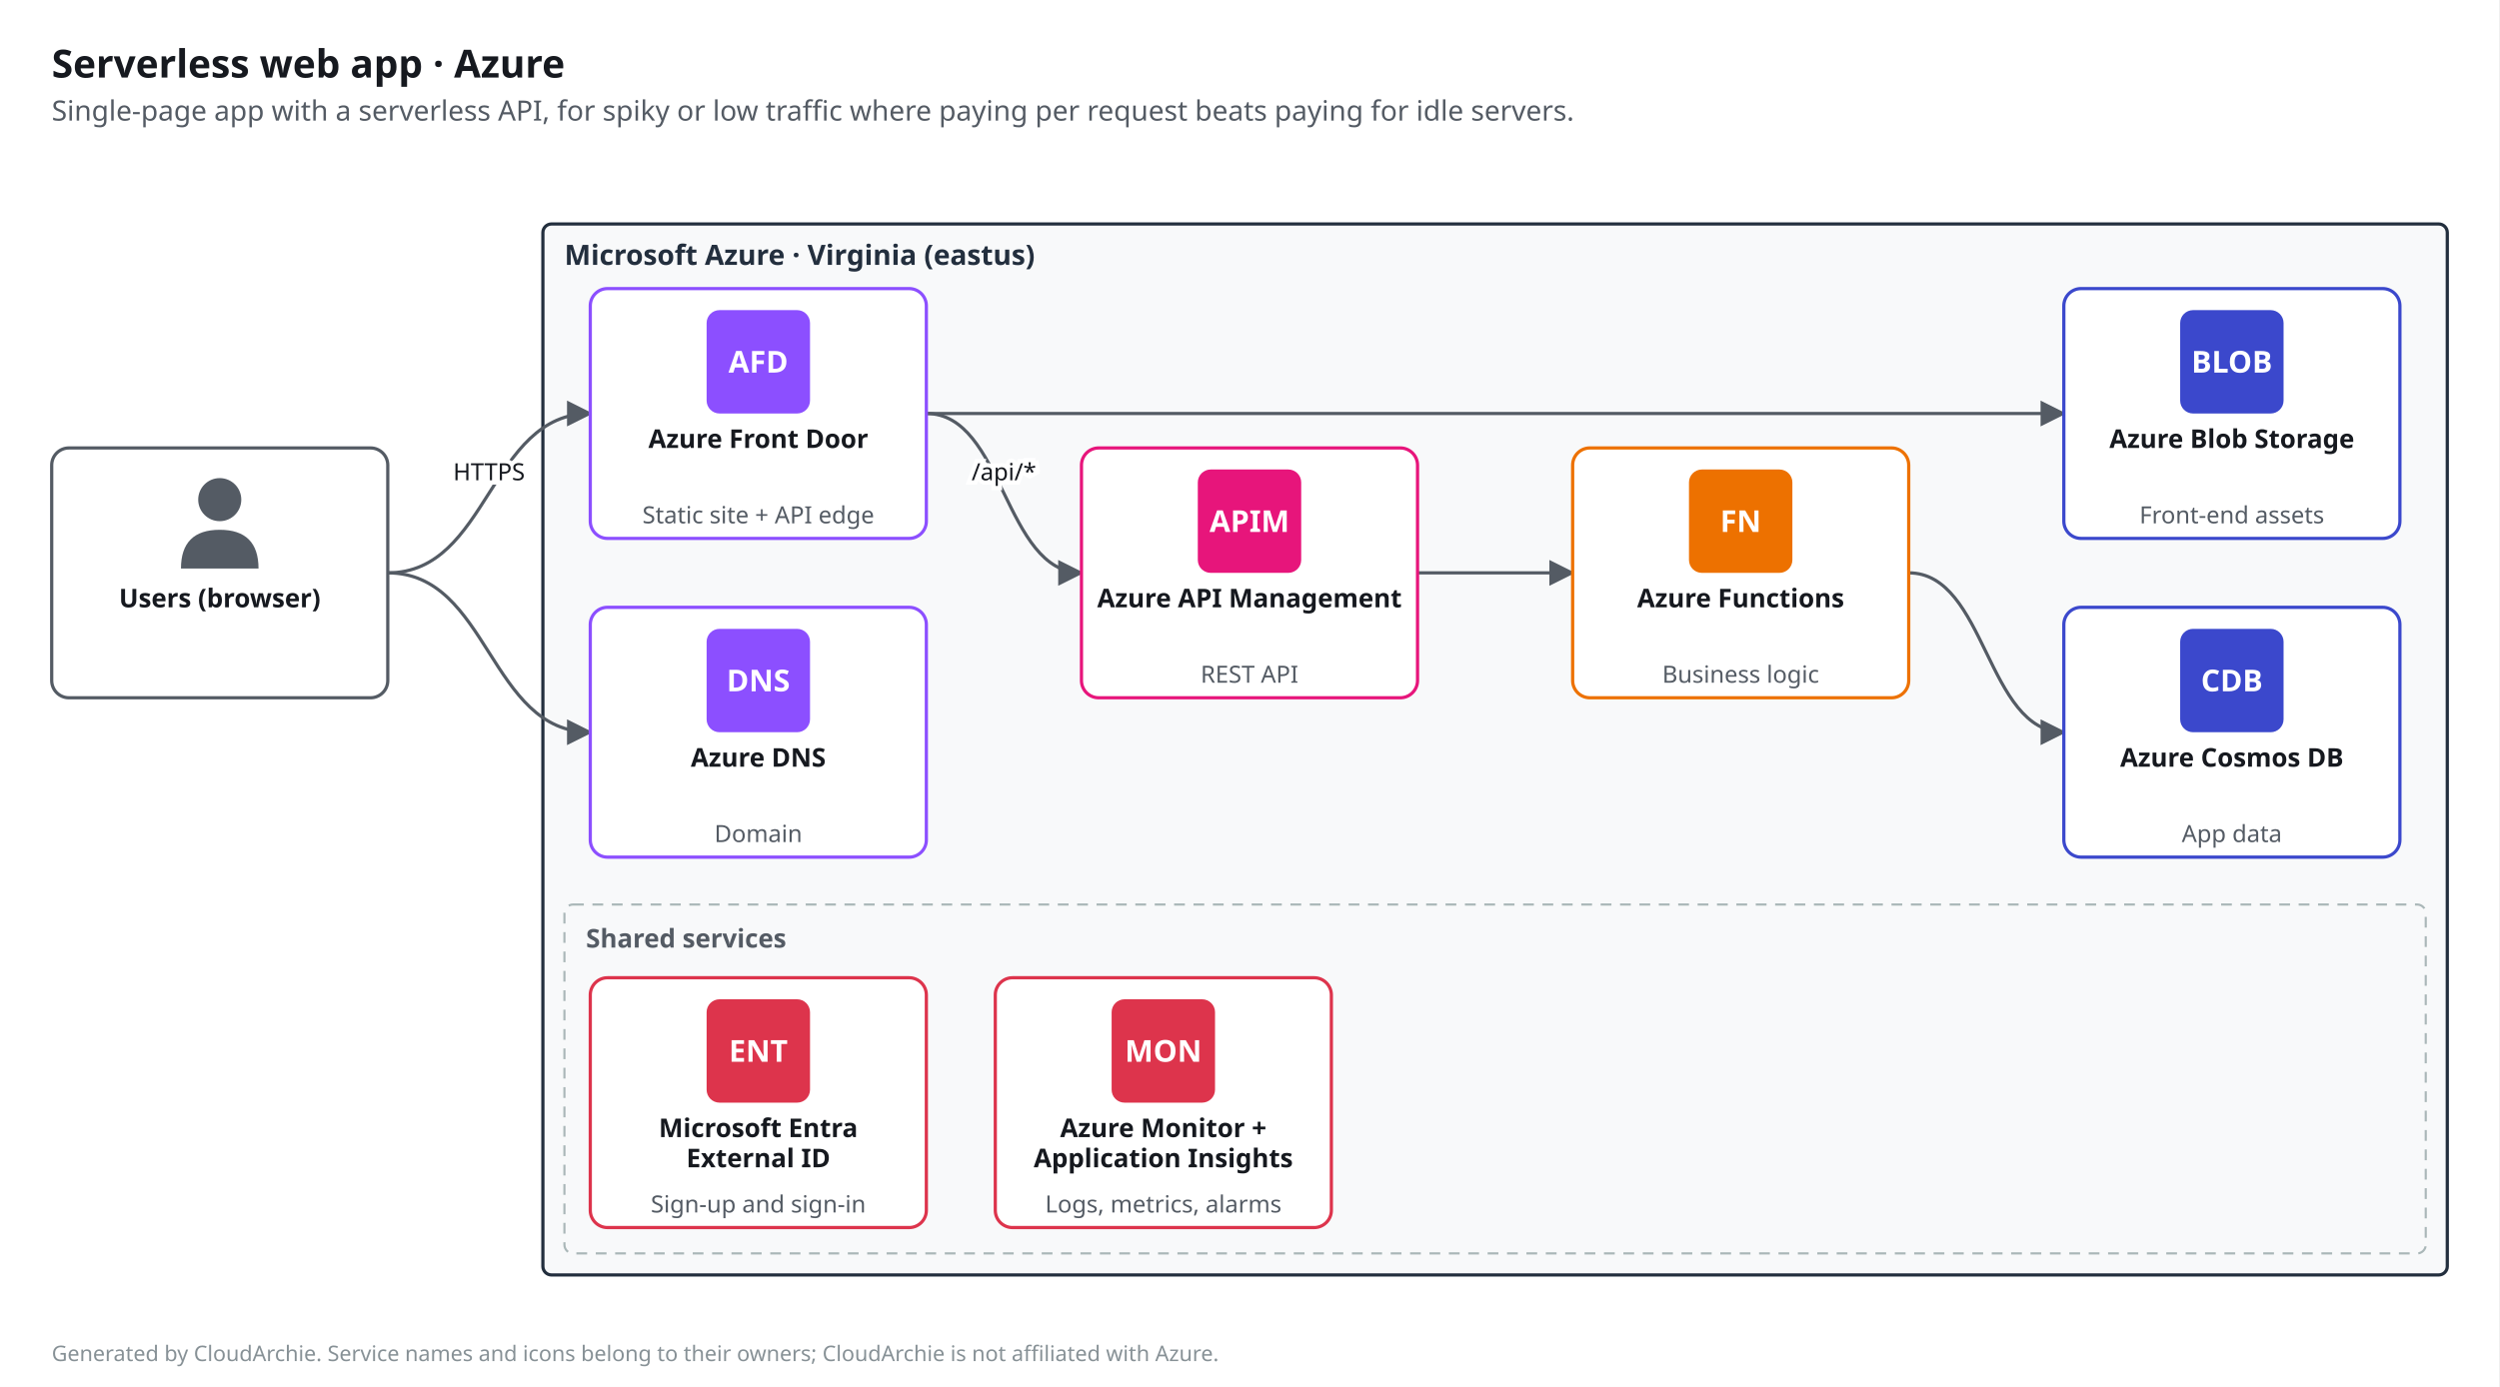
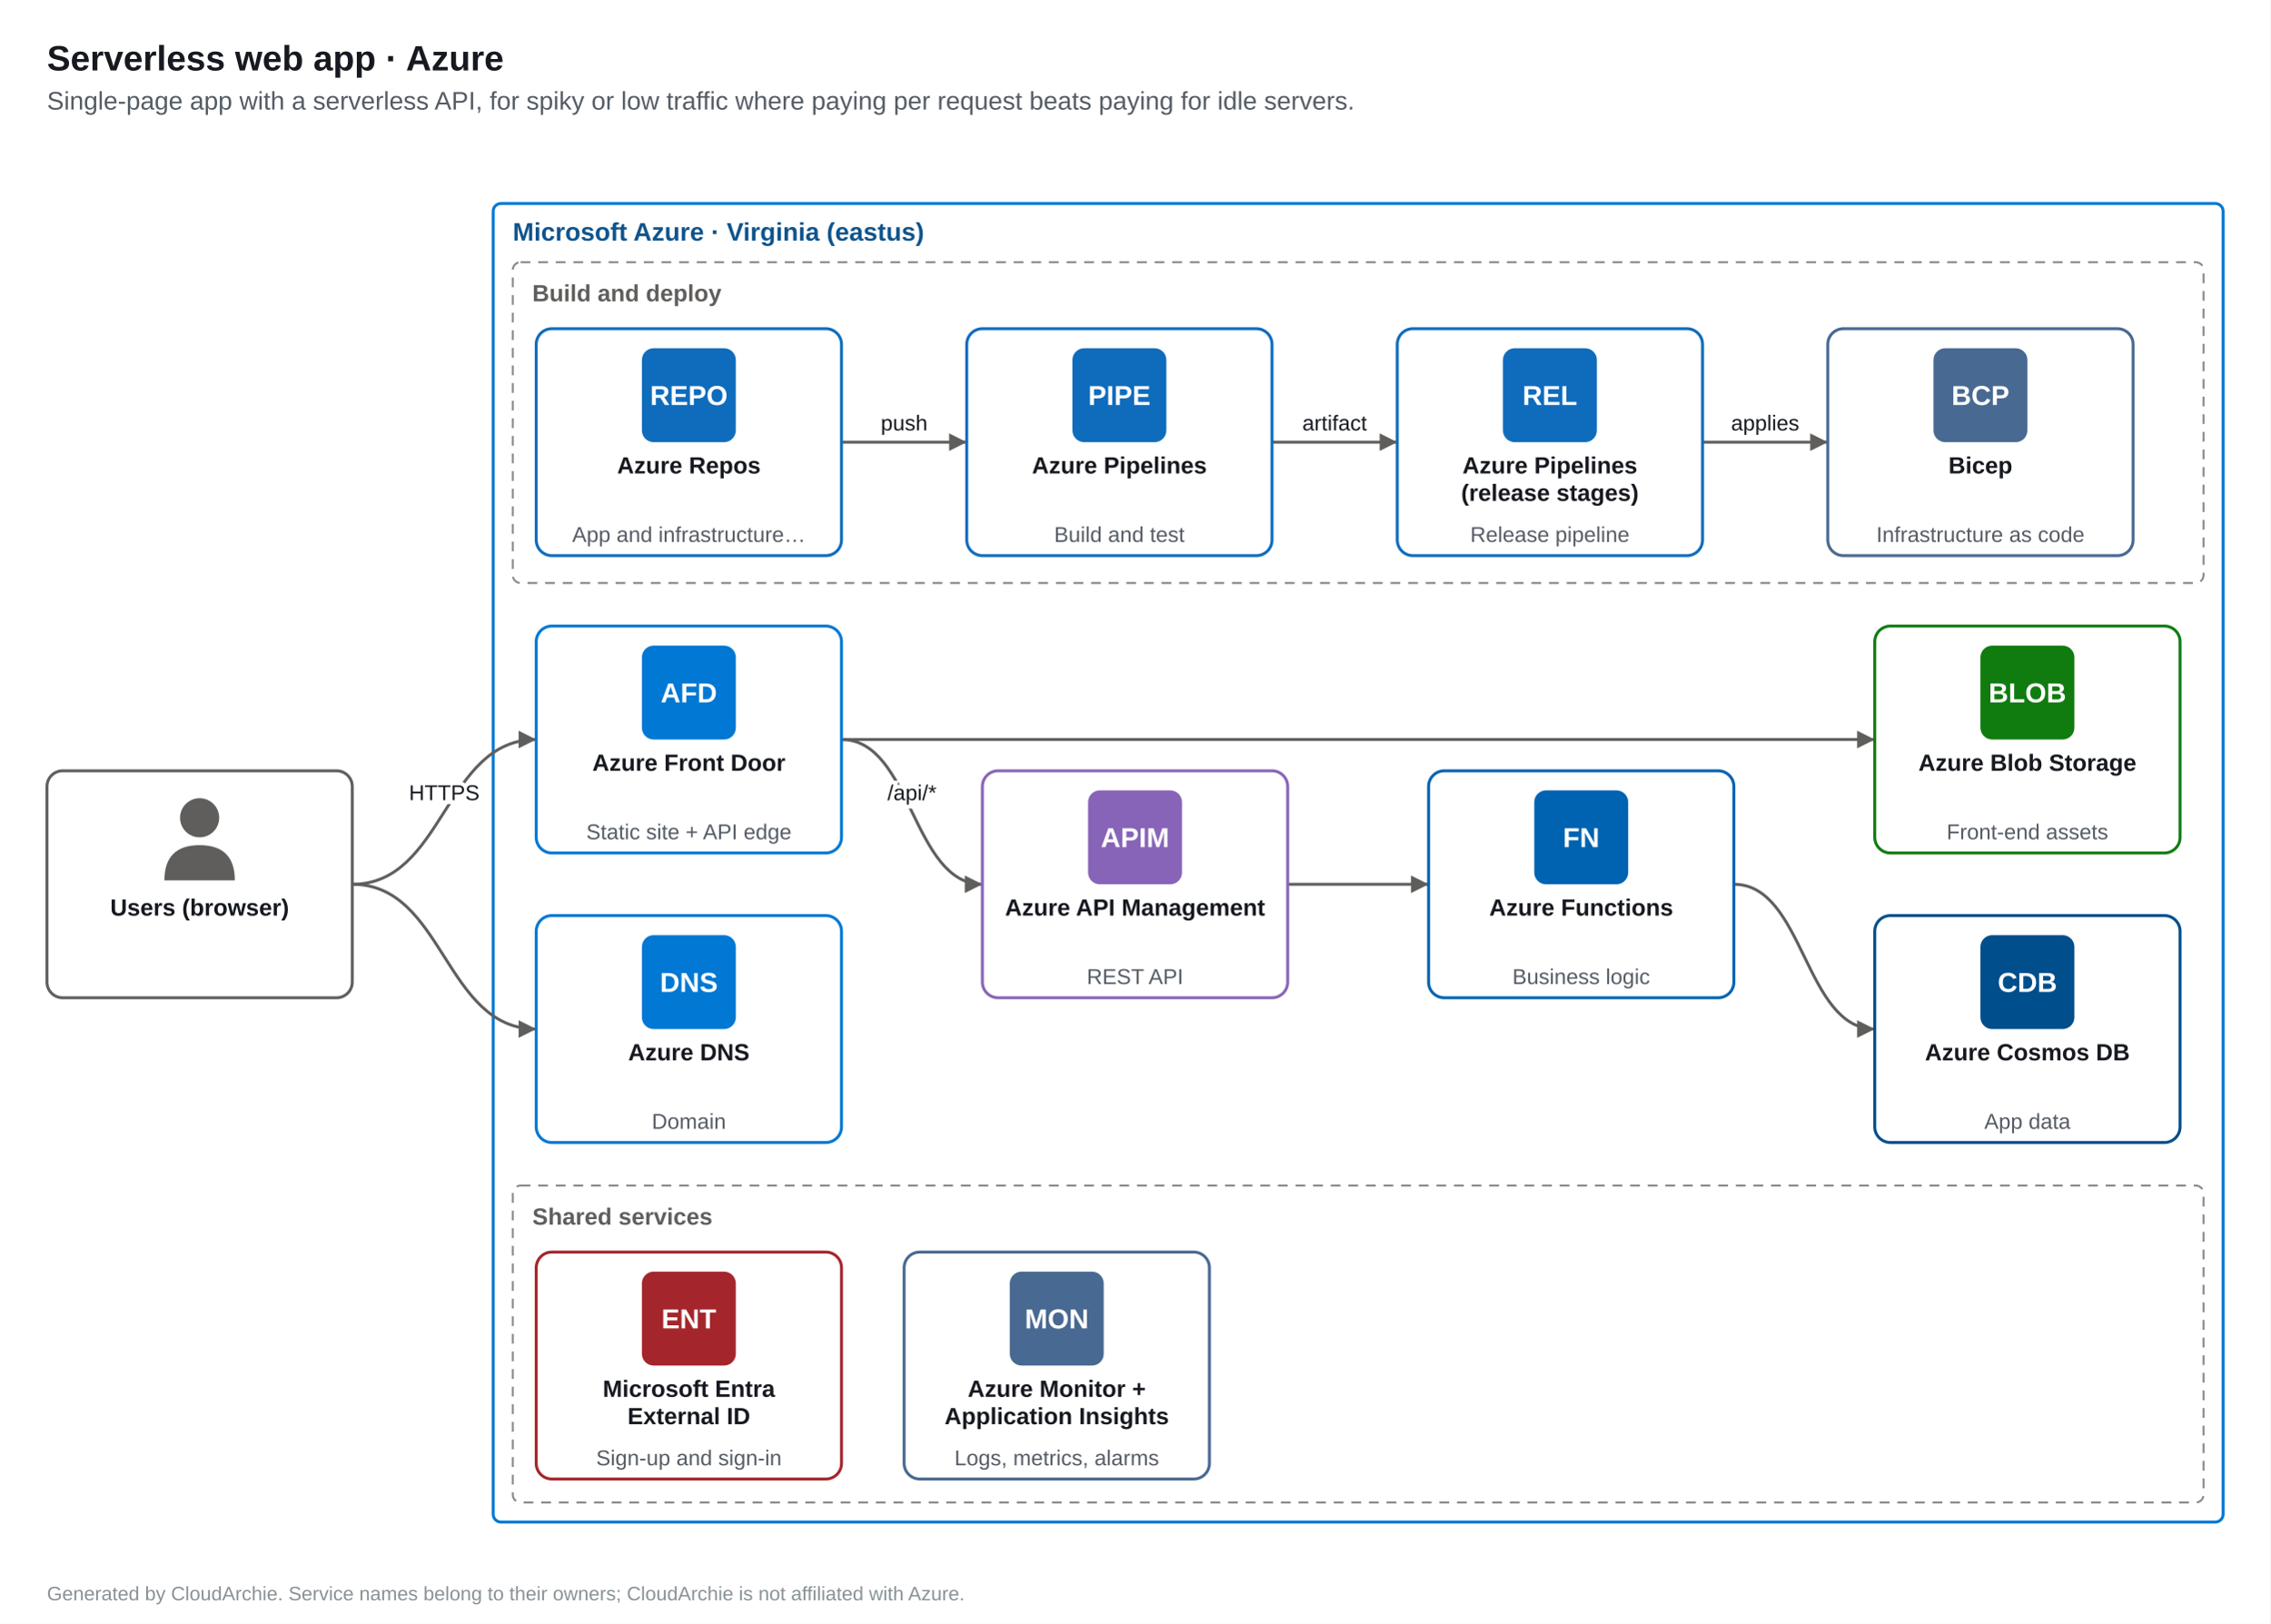
- <svg xmlns="http://www.w3.org/2000/svg" width="1160" height="644" viewBox="0 0 1160 644" role="img" aria-label="Serverless web app on Azure">
-   <style>.bg{fill:#ffffff}
- .title{font:600 18px sans-serif;fill:#16191f}
- .subtitle{font:13px sans-serif;fill:#545b64}
- .cloud{fill:#f8f9fa;stroke:#232f3e;stroke-width:1.5}
- .cloud-label{font:600 13px sans-serif;fill:#232f3e}
- .band{fill:none;stroke:#aab7b8;stroke-dasharray:5 4}
- .band-label{font:600 12px sans-serif;fill:#545b64}
- .node-box{fill:#ffffff;stroke-width:1.5}
- .badge{font:700 14px sans-serif;fill:#ffffff}
- .service{font:600 12px sans-serif;fill:#16191f}
- .label{font:11px sans-serif;fill:#545b64}
- .fidelity{font:italic 10px sans-serif;fill:#b0084d}
- .edge{fill:none;stroke:#545b64;stroke-width:1.5}
- .edge-label{font:11px sans-serif;fill:#16191f;paint-order:stroke;stroke:#ffffff;stroke-width:4}
- .footer{font:10px sans-serif;fill:#879196}</style>
-   <defs>
-     <marker id="arrow" viewBox="0 0 10 10" refX="9" refY="5" markerWidth="8" markerHeight="8" orient="auto-start-reverse">
-       <path d="M0,0 L10,5 L0,10 z" fill="#545b64" />
-     </marker>
-   </defs>
-   <rect class="bg" width="1160" height="644" />
-   <text class="title" x="24" y="36">Serverless web app · Azure</text>
-   <text class="subtitle" x="24" y="56">Single-page app with a serverless API, for spiky or low traffic where paying per request beats paying for idle servers.</text>
-   <rect class="cloud" x="252" y="104" width="884" height="488" rx="4" />
-   <text class="cloud-label" x="262" y="123">Microsoft Azure · Virginia (eastus)</text>
-   <rect class="band" x="262" y="420" width="864" height="162" rx="4" />
-   <text class="band-label" x="272" y="440">Shared services</text>
-   <path class="edge" d="M180,266 C227,266 227,340 274,340" marker-end="url(#arrow)" />
-   <path class="edge" d="M180,266 C227,266 227,192 274,192" marker-end="url(#arrow)" />
-   <text class="edge-label" x="227" y="223" text-anchor="middle">HTTPS</text>
-   <path class="edge" d="M430,192 C694,192 694,192 958,192" marker-end="url(#arrow)" />
-   <path class="edge" d="M430,192 C466,192 466,266 502,266" marker-end="url(#arrow)" />
-   <text class="edge-label" x="466" y="223" text-anchor="middle">/api/*</text>
-   <path class="edge" d="M658,266 C694,266 694,266 730,266" marker-end="url(#arrow)" />
-   <path class="edge" d="M886,266 C922,266 922,340 958,340" marker-end="url(#arrow)" />
-   <g class="node" data-id="users" data-capability="client">
-     <rect class="node-box" x="24" y="208" width="156" height="116" rx="8" style="stroke:#545B64" />
-     <g fill="#545B64">
-       <circle cx="102" cy="232" r="10" />
-       <path d="M84,264 Q84,246 102,246 Q120,246 120,264 Z" />
+ <svg xmlns="http://www.w3.org/2000/svg" class="ca-diagram ca-azure" width="1160" height="830" viewBox="0 0 1160 830" role="img" aria-label="Serverless web app on Azure">
+   <style>.ca-azure{font-family:'Segoe UI', 'Helvetica Neue', Arial, sans-serif}
+ .ca-azure .ca-bg{fill:#ffffff}
+ .ca-azure .ca-title{font-size:18px;font-weight:600;fill:#16191f}
+ .ca-azure .ca-subtitle{font-size:13px;fill:#545b64}
+ .ca-azure .ca-cloud{fill:#FFFFFF;stroke:#0078D4;stroke-width:1.5;}
+ .ca-azure .ca-cloud-label{font-size:13px;font-weight:600;fill:#0F548C}
+ .ca-azure .ca-band{fill:none;stroke:#8A8886;stroke-dasharray:5 4}
+ .ca-azure .ca-band-label{font-size:12px;font-weight:600;fill:#605E5C}
+ .ca-azure .ca-node-box{fill:#ffffff;stroke-width:1.5}
+ .ca-azure .ca-badge{font-size:14px;font-weight:700;fill:#ffffff}
+ .ca-azure .ca-service{font-size:12px;font-weight:600;fill:#16191f}
+ .ca-azure .ca-label{font-size:11px;fill:#545b64}
+ .ca-azure .ca-fidelity{font-size:10px;font-style:italic;fill:#b0084d}
+ .ca-azure .ca-edge{fill:none;stroke:#605E5C;stroke-width:1.5}
+ .ca-azure .ca-arrow{fill:#605E5C}
+ .ca-azure .ca-edge-label{font-size:11px;fill:#16191f;paint-order:stroke;stroke:#ffffff;stroke-width:4}
+ .ca-azure .ca-footer{font-size:10px;fill:#879196}</style>
+   <rect class="ca-bg" width="1160" height="830" />
+   <text class="ca-title" x="24" y="36">Serverless web app · Azure</text>
+   <text class="ca-subtitle" x="24" y="56">Single-page app with a serverless API, for spiky or low traffic where paying per request beats paying for idle servers.</text>
+   <rect class="ca-cloud" x="252" y="104" width="884" height="674" rx="4" />
+   <text class="ca-cloud-label" x="262" y="123">Microsoft Azure · Virginia (eastus)</text>
+   <rect class="ca-band" x="262" y="134" width="864" height="164" rx="4" />
+   <text class="ca-band-label" x="272" y="154">Build and deploy</text>
+   <rect class="ca-band" x="262" y="606" width="864" height="162" rx="4" />
+   <text class="ca-band-label" x="272" y="626">Shared services</text>
+   <path class="ca-edge" data-from="users" data-to="dns" d="M180,452 C227,452 227,526 274,526" />
+   <polygon class="ca-arrow" data-from="users" data-to="dns" points="274,526 265,521.5 265,530.5" />
+   <path class="ca-edge" data-from="users" data-to="cdn" d="M180,452 C227,452 227,378 274,378" />
+   <polygon class="ca-arrow" data-from="users" data-to="cdn" points="274,378 265,373.5 265,382.5" />
+   <text class="ca-edge-label" data-from="users" data-to="cdn" x="227" y="409" text-anchor="middle">HTTPS</text>
+   <path class="ca-edge" data-from="cdn" data-to="site" d="M430,378 C694,378 694,378 958,378" />
+   <polygon class="ca-arrow" data-from="cdn" data-to="site" points="958,378 949,373.5 949,382.5" />
+   <path class="ca-edge" data-from="cdn" data-to="api" d="M430,378 C466,378 466,452 502,452" />
+   <polygon class="ca-arrow" data-from="cdn" data-to="api" points="502,452 493,447.5 493,456.5" />
+   <text class="ca-edge-label" data-from="cdn" data-to="api" x="466" y="409" text-anchor="middle">/api/*</text>
+   <path class="ca-edge" data-from="api" data-to="functions" d="M658,452 C694,452 694,452 730,452" />
+   <polygon class="ca-arrow" data-from="api" data-to="functions" points="730,452 721,447.5 721,456.5" />
+   <path class="ca-edge" data-from="functions" data-to="db" d="M886,452 C922,452 922,526 958,526" />
+   <polygon class="ca-arrow" data-from="functions" data-to="db" points="958,526 949,521.5 949,530.5" />
+   <path class="ca-edge" data-from="repo" data-to="build" d="M430,226 C462,226 462,226 494,226" />
+   <polygon class="ca-arrow" data-from="repo" data-to="build" points="494,226 485,221.5 485,230.5" />
+   <text class="ca-edge-label" data-from="repo" data-to="build" x="462" y="220" text-anchor="middle">push</text>
+   <path class="ca-edge" data-from="build" data-to="deploy" d="M650,226 C682,226 682,226 714,226" />
+   <polygon class="ca-arrow" data-from="build" data-to="deploy" points="714,226 705,221.5 705,230.5" />
+   <text class="ca-edge-label" data-from="build" data-to="deploy" x="682" y="220" text-anchor="middle">artifact</text>
+   <path class="ca-edge" data-from="deploy" data-to="infra-code" d="M870,226 C902,226 902,226 934,226" />
+   <polygon class="ca-arrow" data-from="deploy" data-to="infra-code" points="934,226 925,221.5 925,230.5" />
+   <text class="ca-edge-label" data-from="deploy" data-to="infra-code" x="902" y="220" text-anchor="middle">applies</text>
+   <g class="node" data-id="users" data-capability="client" data-stage="users">
+     <rect class="ca-node-box" x="24" y="394" width="156" height="116" rx="8" style="stroke:#605E5C" />
+     <g fill="#605E5C">
+       <circle cx="102" cy="418" r="10" />
+       <path d="M84,450 Q84,432 102,432 Q120,432 120,450 Z" />
    </g>
-     <text class="service" x="102" y="282" text-anchor="middle">Users (browser)</text>
+     <text class="ca-service" x="102" y="468" text-anchor="middle">Users (browser)</text>
  </g>
-   <g class="node" data-id="dns" data-capability="dns">
-     <rect class="node-box" x="274" y="282" width="156" height="116" rx="8" style="stroke:#8C4FFF" />
-     <rect x="328" y="292" width="48" height="48" rx="6" fill="#8C4FFF" />
-     <text class="badge" x="352" y="321" text-anchor="middle">DNS</text>
-     <text class="service" x="352" y="356" text-anchor="middle">Azure DNS</text>
-     <text class="label" x="352" y="391" text-anchor="middle">Domain</text>
+   <g class="node" data-id="dns" data-capability="dns" data-stage="serve">
+     <rect class="ca-node-box" x="274" y="468" width="156" height="116" rx="8" style="stroke:#0078D4" />
+     <rect x="328" y="478" width="48" height="48" rx="6" fill="#0078D4" />
+     <text class="ca-badge" x="352" y="507" text-anchor="middle">DNS</text>
+     <text class="ca-service" x="352" y="542" text-anchor="middle">Azure DNS</text>
+     <text class="ca-label" x="352" y="577" text-anchor="middle">Domain</text>
  </g>
-   <g class="node" data-id="cdn" data-capability="cdn">
-     <rect class="node-box" x="274" y="134" width="156" height="116" rx="8" style="stroke:#8C4FFF" />
-     <rect x="328" y="144" width="48" height="48" rx="6" fill="#8C4FFF" />
-     <text class="badge" x="352" y="173" text-anchor="middle">AFD</text>
-     <text class="service" x="352" y="208" text-anchor="middle">Azure Front Door</text>
-     <text class="label" x="352" y="243" text-anchor="middle">Static site + API edge</text>
+   <g class="node" data-id="cdn" data-capability="cdn" data-stage="serve">
+     <rect class="ca-node-box" x="274" y="320" width="156" height="116" rx="8" style="stroke:#0078D4" />
+     <rect x="328" y="330" width="48" height="48" rx="6" fill="#0078D4" />
+     <text class="ca-badge" x="352" y="359" text-anchor="middle">AFD</text>
+     <text class="ca-service" x="352" y="394" text-anchor="middle">Azure Front Door</text>
+     <text class="ca-label" x="352" y="429" text-anchor="middle">Static site + API edge</text>
  </g>
-   <g class="node" data-id="site" data-capability="object-storage">
-     <rect class="node-box" x="958" y="134" width="156" height="116" rx="8" style="stroke:#3B48CC" />
-     <rect x="1012" y="144" width="48" height="48" rx="6" fill="#3B48CC" />
-     <text class="badge" x="1036" y="173" text-anchor="middle">BLOB</text>
-     <text class="service" x="1036" y="208" text-anchor="middle">Azure Blob Storage</text>
-     <text class="label" x="1036" y="243" text-anchor="middle">Front-end assets</text>
+   <g class="node" data-id="site" data-capability="object-storage" data-stage="store">
+     <rect class="ca-node-box" x="958" y="320" width="156" height="116" rx="8" style="stroke:#107C10" />
+     <rect x="1012" y="330" width="48" height="48" rx="6" fill="#107C10" />
+     <text class="ca-badge" x="1036" y="359" text-anchor="middle">BLOB</text>
+     <text class="ca-service" x="1036" y="394" text-anchor="middle">Azure Blob Storage</text>
+     <text class="ca-label" x="1036" y="429" text-anchor="middle">Front-end assets</text>
  </g>
-   <g class="node" data-id="api" data-capability="api-gateway">
-     <rect class="node-box" x="502" y="208" width="156" height="116" rx="8" style="stroke:#E7157B" />
-     <rect x="556" y="218" width="48" height="48" rx="6" fill="#E7157B" />
-     <text class="badge" x="580" y="247" text-anchor="middle">APIM</text>
-     <text class="service" x="580" y="282" text-anchor="middle">Azure API Management</text>
-     <text class="label" x="580" y="317" text-anchor="middle">REST API</text>
+   <g class="node" data-id="api" data-capability="api-gateway" data-stage="serve">
+     <rect class="ca-node-box" x="502" y="394" width="156" height="116" rx="8" style="stroke:#8764B8" />
+     <rect x="556" y="404" width="48" height="48" rx="6" fill="#8764B8" />
+     <text class="ca-badge" x="580" y="433" text-anchor="middle">APIM</text>
+     <text class="ca-service" x="580" y="468" text-anchor="middle">Azure API Management</text>
+     <text class="ca-label" x="580" y="503" text-anchor="middle">REST API</text>
  </g>
-   <g class="node" data-id="functions" data-capability="serverless-function">
-     <rect class="node-box" x="730" y="208" width="156" height="116" rx="8" style="stroke:#ED7100" />
-     <rect x="784" y="218" width="48" height="48" rx="6" fill="#ED7100" />
-     <text class="badge" x="808" y="247" text-anchor="middle">FN</text>
-     <text class="service" x="808" y="282" text-anchor="middle">Azure Functions</text>
-     <text class="label" x="808" y="317" text-anchor="middle">Business logic</text>
+   <g class="node" data-id="functions" data-capability="serverless-function" data-stage="run">
+     <rect class="ca-node-box" x="730" y="394" width="156" height="116" rx="8" style="stroke:#0063B1" />
+     <rect x="784" y="404" width="48" height="48" rx="6" fill="#0063B1" />
+     <text class="ca-badge" x="808" y="433" text-anchor="middle">FN</text>
+     <text class="ca-service" x="808" y="468" text-anchor="middle">Azure Functions</text>
+     <text class="ca-label" x="808" y="503" text-anchor="middle">Business logic</text>
  </g>
-   <g class="node" data-id="db" data-capability="key-value-db">
-     <rect class="node-box" x="958" y="282" width="156" height="116" rx="8" style="stroke:#3B48CC" />
-     <rect x="1012" y="292" width="48" height="48" rx="6" fill="#3B48CC" />
-     <text class="badge" x="1036" y="321" text-anchor="middle">CDB</text>
-     <text class="service" x="1036" y="356" text-anchor="middle">Azure Cosmos DB</text>
-     <text class="label" x="1036" y="391" text-anchor="middle">App data</text>
+   <g class="node" data-id="db" data-capability="key-value-db" data-stage="store">
+     <rect class="ca-node-box" x="958" y="468" width="156" height="116" rx="8" style="stroke:#004E8C" />
+     <rect x="1012" y="478" width="48" height="48" rx="6" fill="#004E8C" />
+     <text class="ca-badge" x="1036" y="507" text-anchor="middle">CDB</text>
+     <text class="ca-service" x="1036" y="542" text-anchor="middle">Azure Cosmos DB</text>
+     <text class="ca-label" x="1036" y="577" text-anchor="middle">App data</text>
  </g>
-   <g class="node" data-id="auth" data-capability="identity">
-     <rect class="node-box" x="274" y="454" width="156" height="116" rx="8" style="stroke:#DD344C" />
-     <rect x="328" y="464" width="48" height="48" rx="6" fill="#DD344C" />
-     <text class="badge" x="352" y="493" text-anchor="middle">ENT</text>
-     <text class="service" x="352" y="528" text-anchor="middle">Microsoft Entra</text>
-     <text class="service" x="352" y="542" text-anchor="middle">External ID</text>
-     <text class="label" x="352" y="563" text-anchor="middle">Sign-up and sign-in</text>
+   <g class="node" data-id="auth" data-capability="identity" data-stage="operate">
+     <rect class="ca-node-box" x="274" y="640" width="156" height="116" rx="8" style="stroke:#A4262C" />
+     <rect x="328" y="650" width="48" height="48" rx="6" fill="#A4262C" />
+     <text class="ca-badge" x="352" y="679" text-anchor="middle">ENT</text>
+     <text class="ca-service" x="352" y="714" text-anchor="middle">Microsoft Entra</text>
+     <text class="ca-service" x="352" y="728" text-anchor="middle">External ID</text>
+     <text class="ca-label" x="352" y="749" text-anchor="middle">Sign-up and sign-in</text>
  </g>
-   <g class="node" data-id="logs" data-capability="monitoring">
-     <rect class="node-box" x="462" y="454" width="156" height="116" rx="8" style="stroke:#DD344C" />
-     <rect x="516" y="464" width="48" height="48" rx="6" fill="#DD344C" />
-     <text class="badge" x="540" y="493" text-anchor="middle">MON</text>
-     <text class="service" x="540" y="528" text-anchor="middle">Azure Monitor +</text>
-     <text class="service" x="540" y="542" text-anchor="middle">Application Insights</text>
-     <text class="label" x="540" y="563" text-anchor="middle">Logs, metrics, alarms</text>
+   <g class="node" data-id="logs" data-capability="monitoring" data-stage="operate">
+     <rect class="ca-node-box" x="462" y="640" width="156" height="116" rx="8" style="stroke:#486991" />
+     <rect x="516" y="650" width="48" height="48" rx="6" fill="#486991" />
+     <text class="ca-badge" x="540" y="679" text-anchor="middle">MON</text>
+     <text class="ca-service" x="540" y="714" text-anchor="middle">Azure Monitor +</text>
+     <text class="ca-service" x="540" y="728" text-anchor="middle">Application Insights</text>
+     <text class="ca-label" x="540" y="749" text-anchor="middle">Logs, metrics, alarms</text>
  </g>
-   <text class="footer" x="24" y="632">Generated by CloudArchie. Service names and icons belong to their owners; CloudArchie is not affiliated with Azure.</text>
+   <g class="node" data-id="repo" data-capability="source-control" data-stage="code">
+     <rect class="ca-node-box" x="274" y="168" width="156" height="116" rx="8" style="stroke:#0F6CBD" />
+     <rect x="328" y="178" width="48" height="48" rx="6" fill="#0F6CBD" />
+     <text class="ca-badge" x="352" y="207" text-anchor="middle">REPO</text>
+     <text class="ca-service" x="352" y="242" text-anchor="middle">Azure Repos</text>
+     <text class="ca-label" x="352" y="277" text-anchor="middle">App and infrastructure…</text>
+   </g>
+   <g class="node" data-id="build" data-capability="ci-build" data-stage="build">
+     <rect class="ca-node-box" x="494" y="168" width="156" height="116" rx="8" style="stroke:#0F6CBD" />
+     <rect x="548" y="178" width="48" height="48" rx="6" fill="#0F6CBD" />
+     <text class="ca-badge" x="572" y="207" text-anchor="middle">PIPE</text>
+     <text class="ca-service" x="572" y="242" text-anchor="middle">Azure Pipelines</text>
+     <text class="ca-label" x="572" y="277" text-anchor="middle">Build and test</text>
+   </g>
+   <g class="node" data-id="deploy" data-capability="cd-deploy" data-stage="ship">
+     <rect class="ca-node-box" x="714" y="168" width="156" height="116" rx="8" style="stroke:#0F6CBD" />
+     <rect x="768" y="178" width="48" height="48" rx="6" fill="#0F6CBD" />
+     <text class="ca-badge" x="792" y="207" text-anchor="middle">REL</text>
+     <text class="ca-service" x="792" y="242" text-anchor="middle">Azure Pipelines</text>
+     <text class="ca-service" x="792" y="256" text-anchor="middle">(release stages)</text>
+     <text class="ca-label" x="792" y="277" text-anchor="middle">Release pipeline</text>
+   </g>
+   <g class="node" data-id="infra-code" data-capability="iac" data-stage="code">
+     <rect class="ca-node-box" x="934" y="168" width="156" height="116" rx="8" style="stroke:#486991" />
+     <rect x="988" y="178" width="48" height="48" rx="6" fill="#486991" />
+     <text class="ca-badge" x="1012" y="207" text-anchor="middle">BCP</text>
+     <text class="ca-service" x="1012" y="242" text-anchor="middle">Bicep</text>
+     <text class="ca-label" x="1012" y="277" text-anchor="middle">Infrastructure as code</text>
+   </g>
+   <text class="ca-footer" x="24" y="818">Generated by CloudArchie. Service names belong to their owners; CloudArchie is not affiliated with Azure.</text>
</svg>
